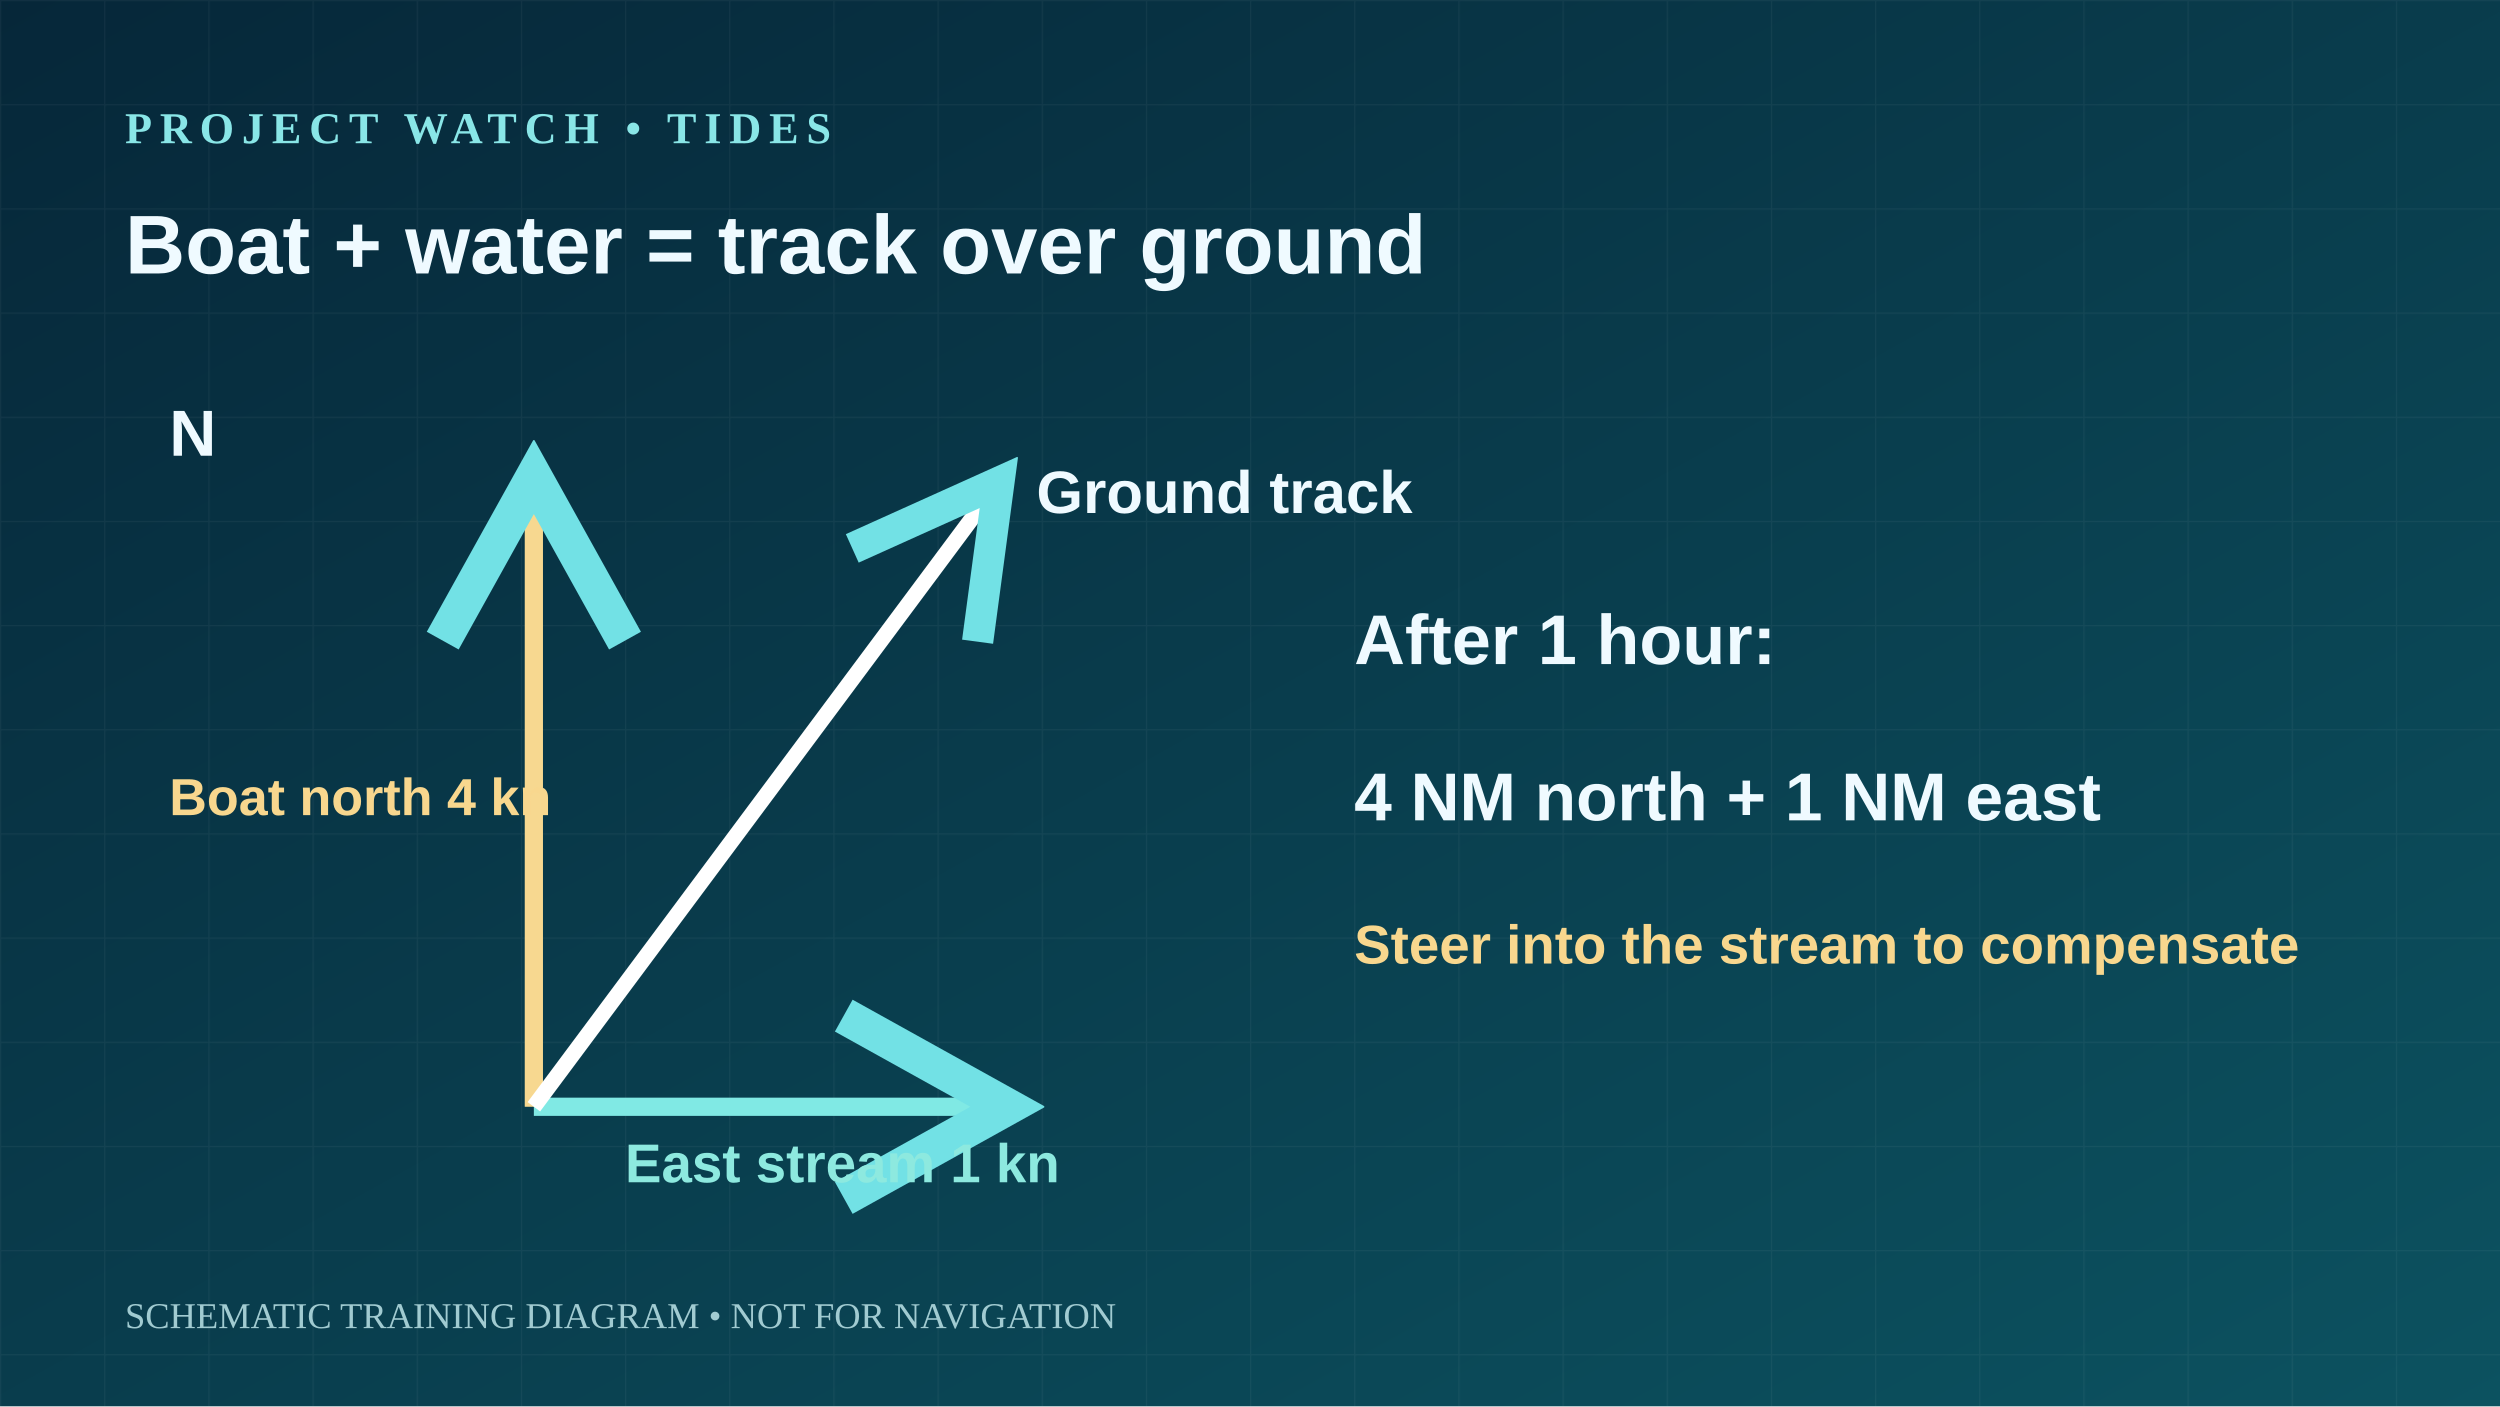
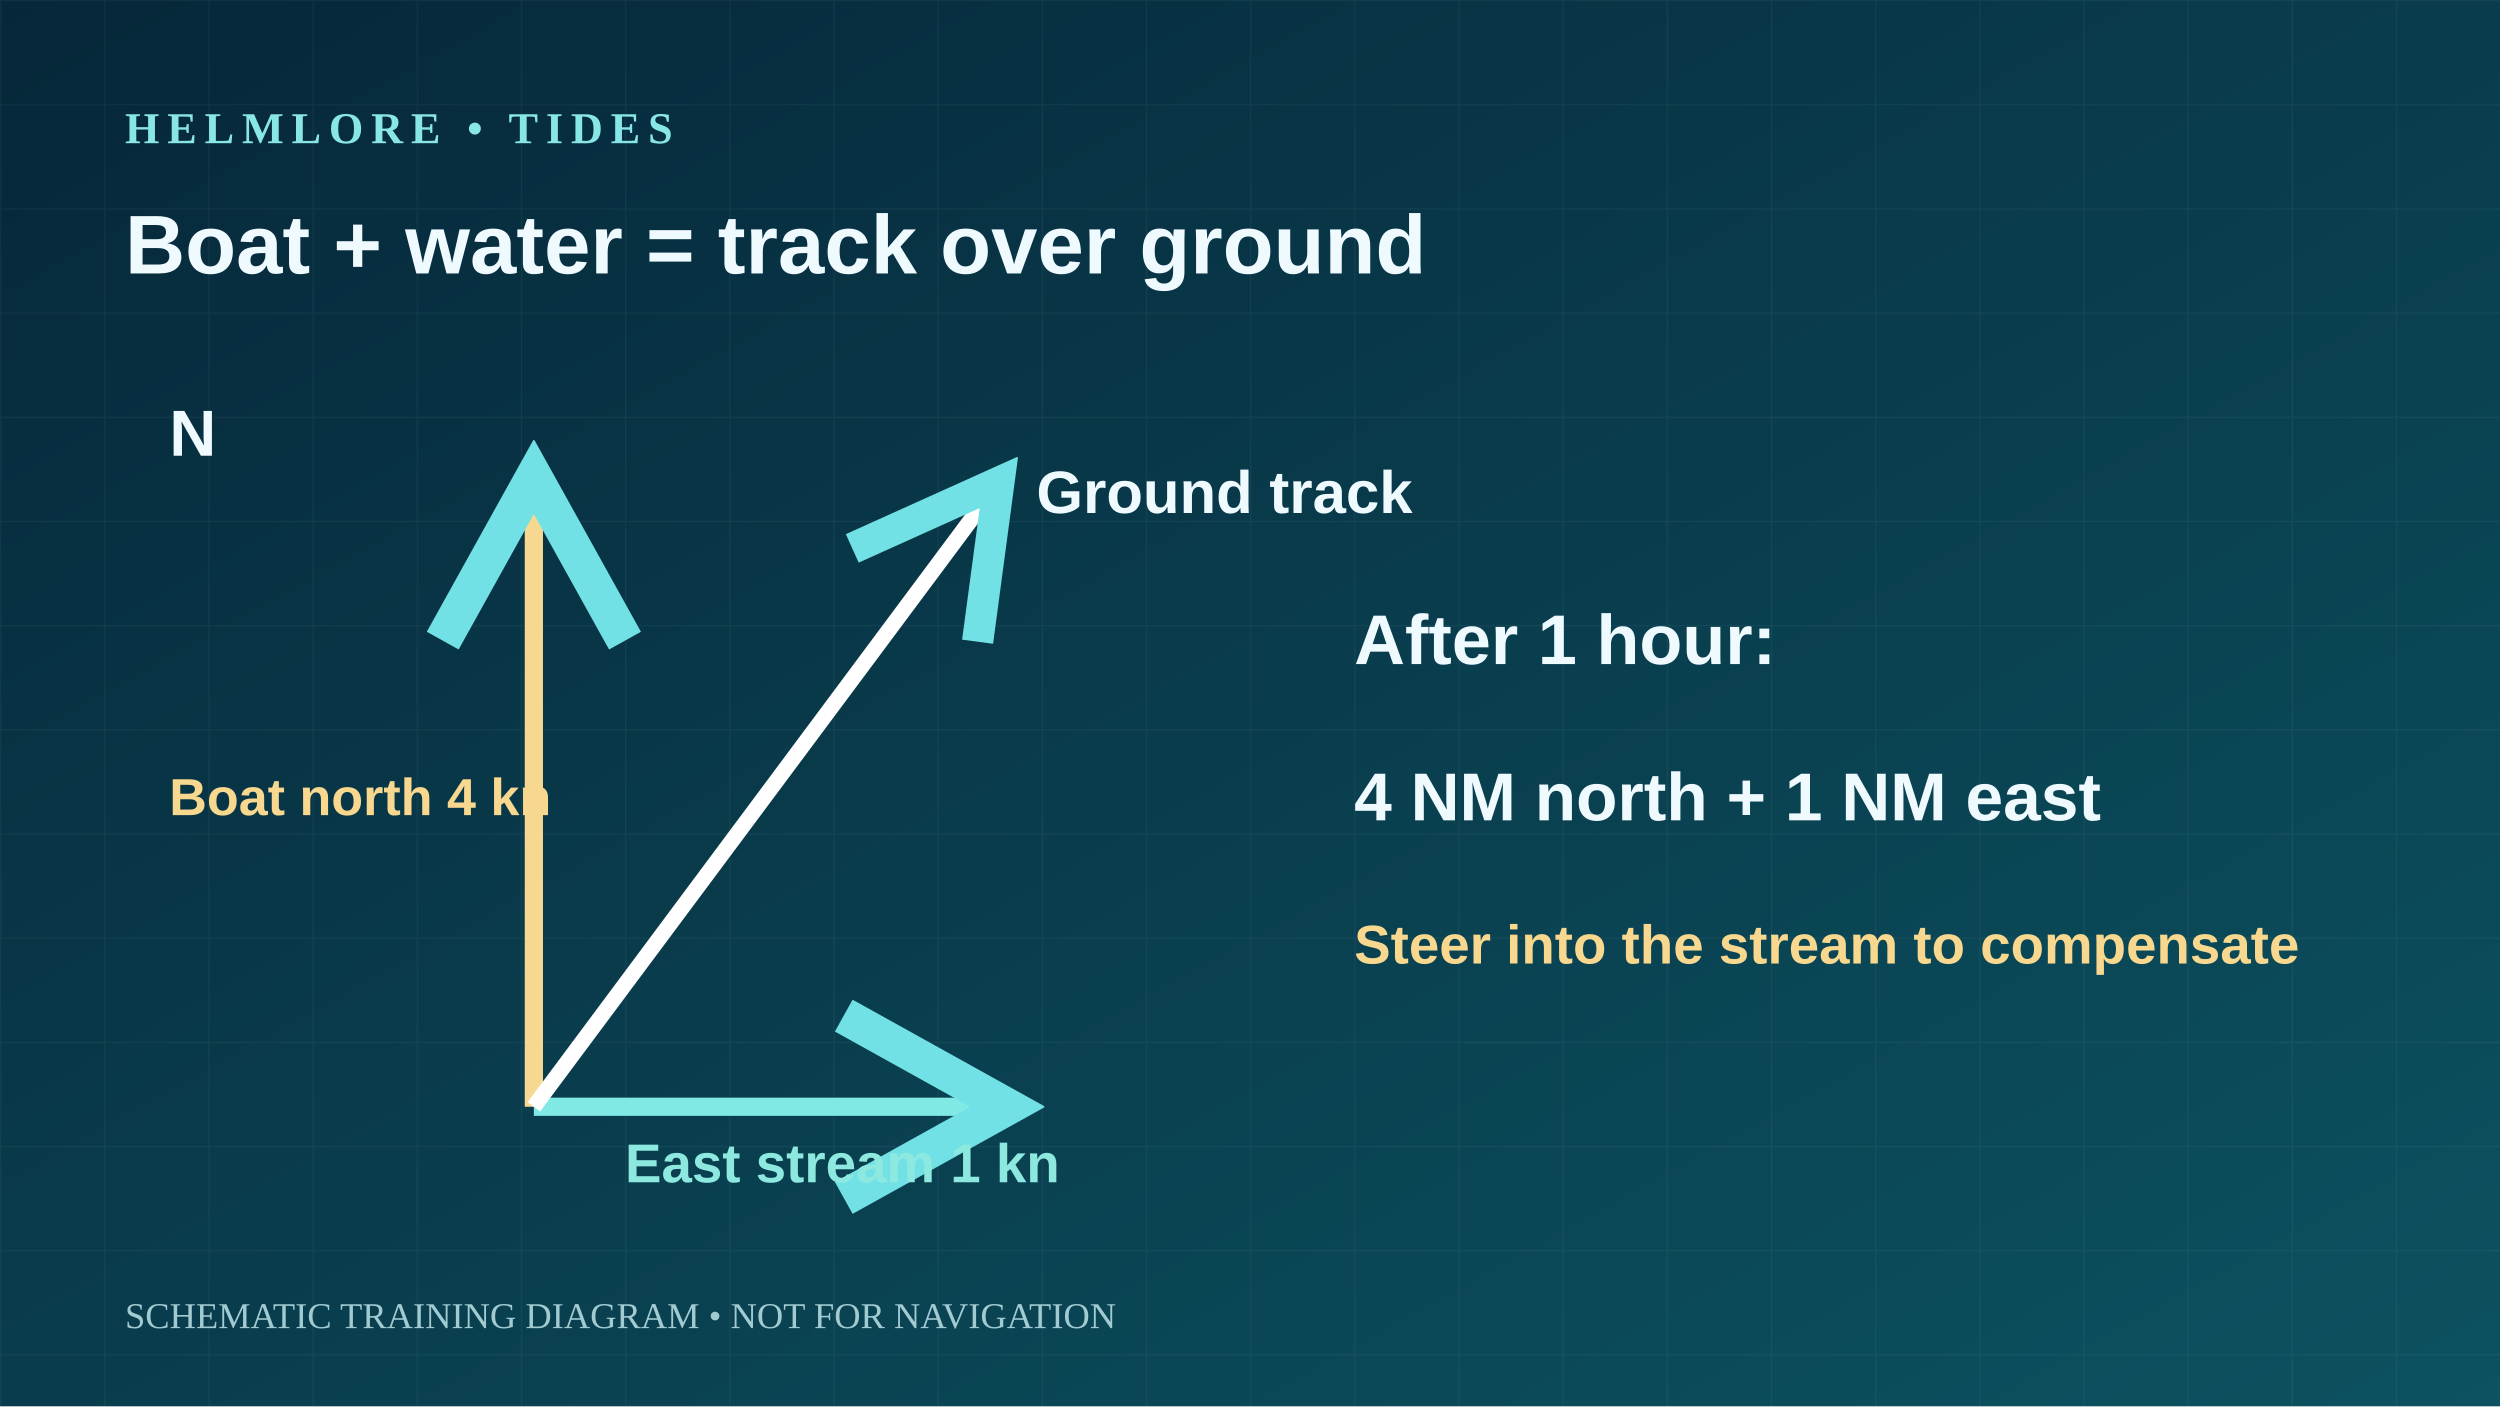
<svg xmlns="http://www.w3.org/2000/svg" viewBox="0 0 960 540" role="img" aria-labelledby="title desc">
  <defs>
    <linearGradient id="bg" x2="1" y2="1">
      <stop stop-color="#062739" />
      <stop offset="1" stop-color="#0c5260" />
    </linearGradient>
    <pattern id="grid" width="40" height="40" patternUnits="userSpaceOnUse">
      <path d="M 40 0 L 0 0 0 40" fill="none" stroke="#ffffff" opacity=".045" />
    </pattern>
    <marker id="arrow" markerWidth="12" markerHeight="12" refX="9" refY="6" orient="auto">
      <path d="M1 1 L10 6 L1 11" fill="none" stroke="#72e1e5" stroke-width="2" />
    </marker>
  </defs>
  <rect width="960" height="540" fill="url(#bg)" />
  <rect width="960" height="540" fill="url(#grid)" />
-   <text x="48" y="55" fill="#89e6e7" font-size="17" font-weight="700" letter-spacing="3">PROJECT WATCH • TIDES</text>
+   <text x="48" y="55" fill="#89e6e7" font-size="17" font-weight="700" letter-spacing="3">HELMLORE • TIDES</text>
  <text x="48" y="105" fill="#effaff" font-size="32" font-weight="600" font-family="Arial,sans-serif">Boat + water = track over ground</text>
  <path d="M205 425 V190" stroke="#f7d890" stroke-width="7" marker-end="url(#arrow)" />
  <path d="M205 425 H380" stroke="#80e9e4" stroke-width="7" marker-end="url(#arrow)" />
  <path d="M205 425 L380 190" stroke="#fff" stroke-width="6" marker-end="url(#arrow)" />
  <text x="65" y="175" fill="#effaff" font-size="25" font-weight="600" font-family="Arial,sans-serif">N</text>
  <text x="398" y="197" fill="#effaff" font-size="23" font-weight="600" font-family="Arial,sans-serif">Ground track</text>
  <text x="240" y="454" fill="#8de9df" font-size="21" font-weight="600" font-family="Arial,sans-serif">East stream 1 kn</text>
  <text x="65" y="313" fill="#f8d78e" font-size="20" font-weight="600" font-family="Arial,sans-serif">Boat north 4 kn</text>
  <text x="520" y="255" fill="#effaff" font-size="27" font-weight="600" font-family="Arial,sans-serif">After 1 hour:</text>
  <text x="520" y="315" fill="#effaff" font-size="26" font-weight="600" font-family="Arial,sans-serif">4 NM north + 1 NM east</text>
  <text x="520" y="370" fill="#f8d78e" font-size="21" font-weight="600" font-family="Arial,sans-serif">Steer into the stream to compensate</text>
  <text x="48" y="510" fill="#a1cbd1" font-size="14">SCHEMATIC TRAINING DIAGRAM • NOT FOR NAVIGATION</text>
</svg>
